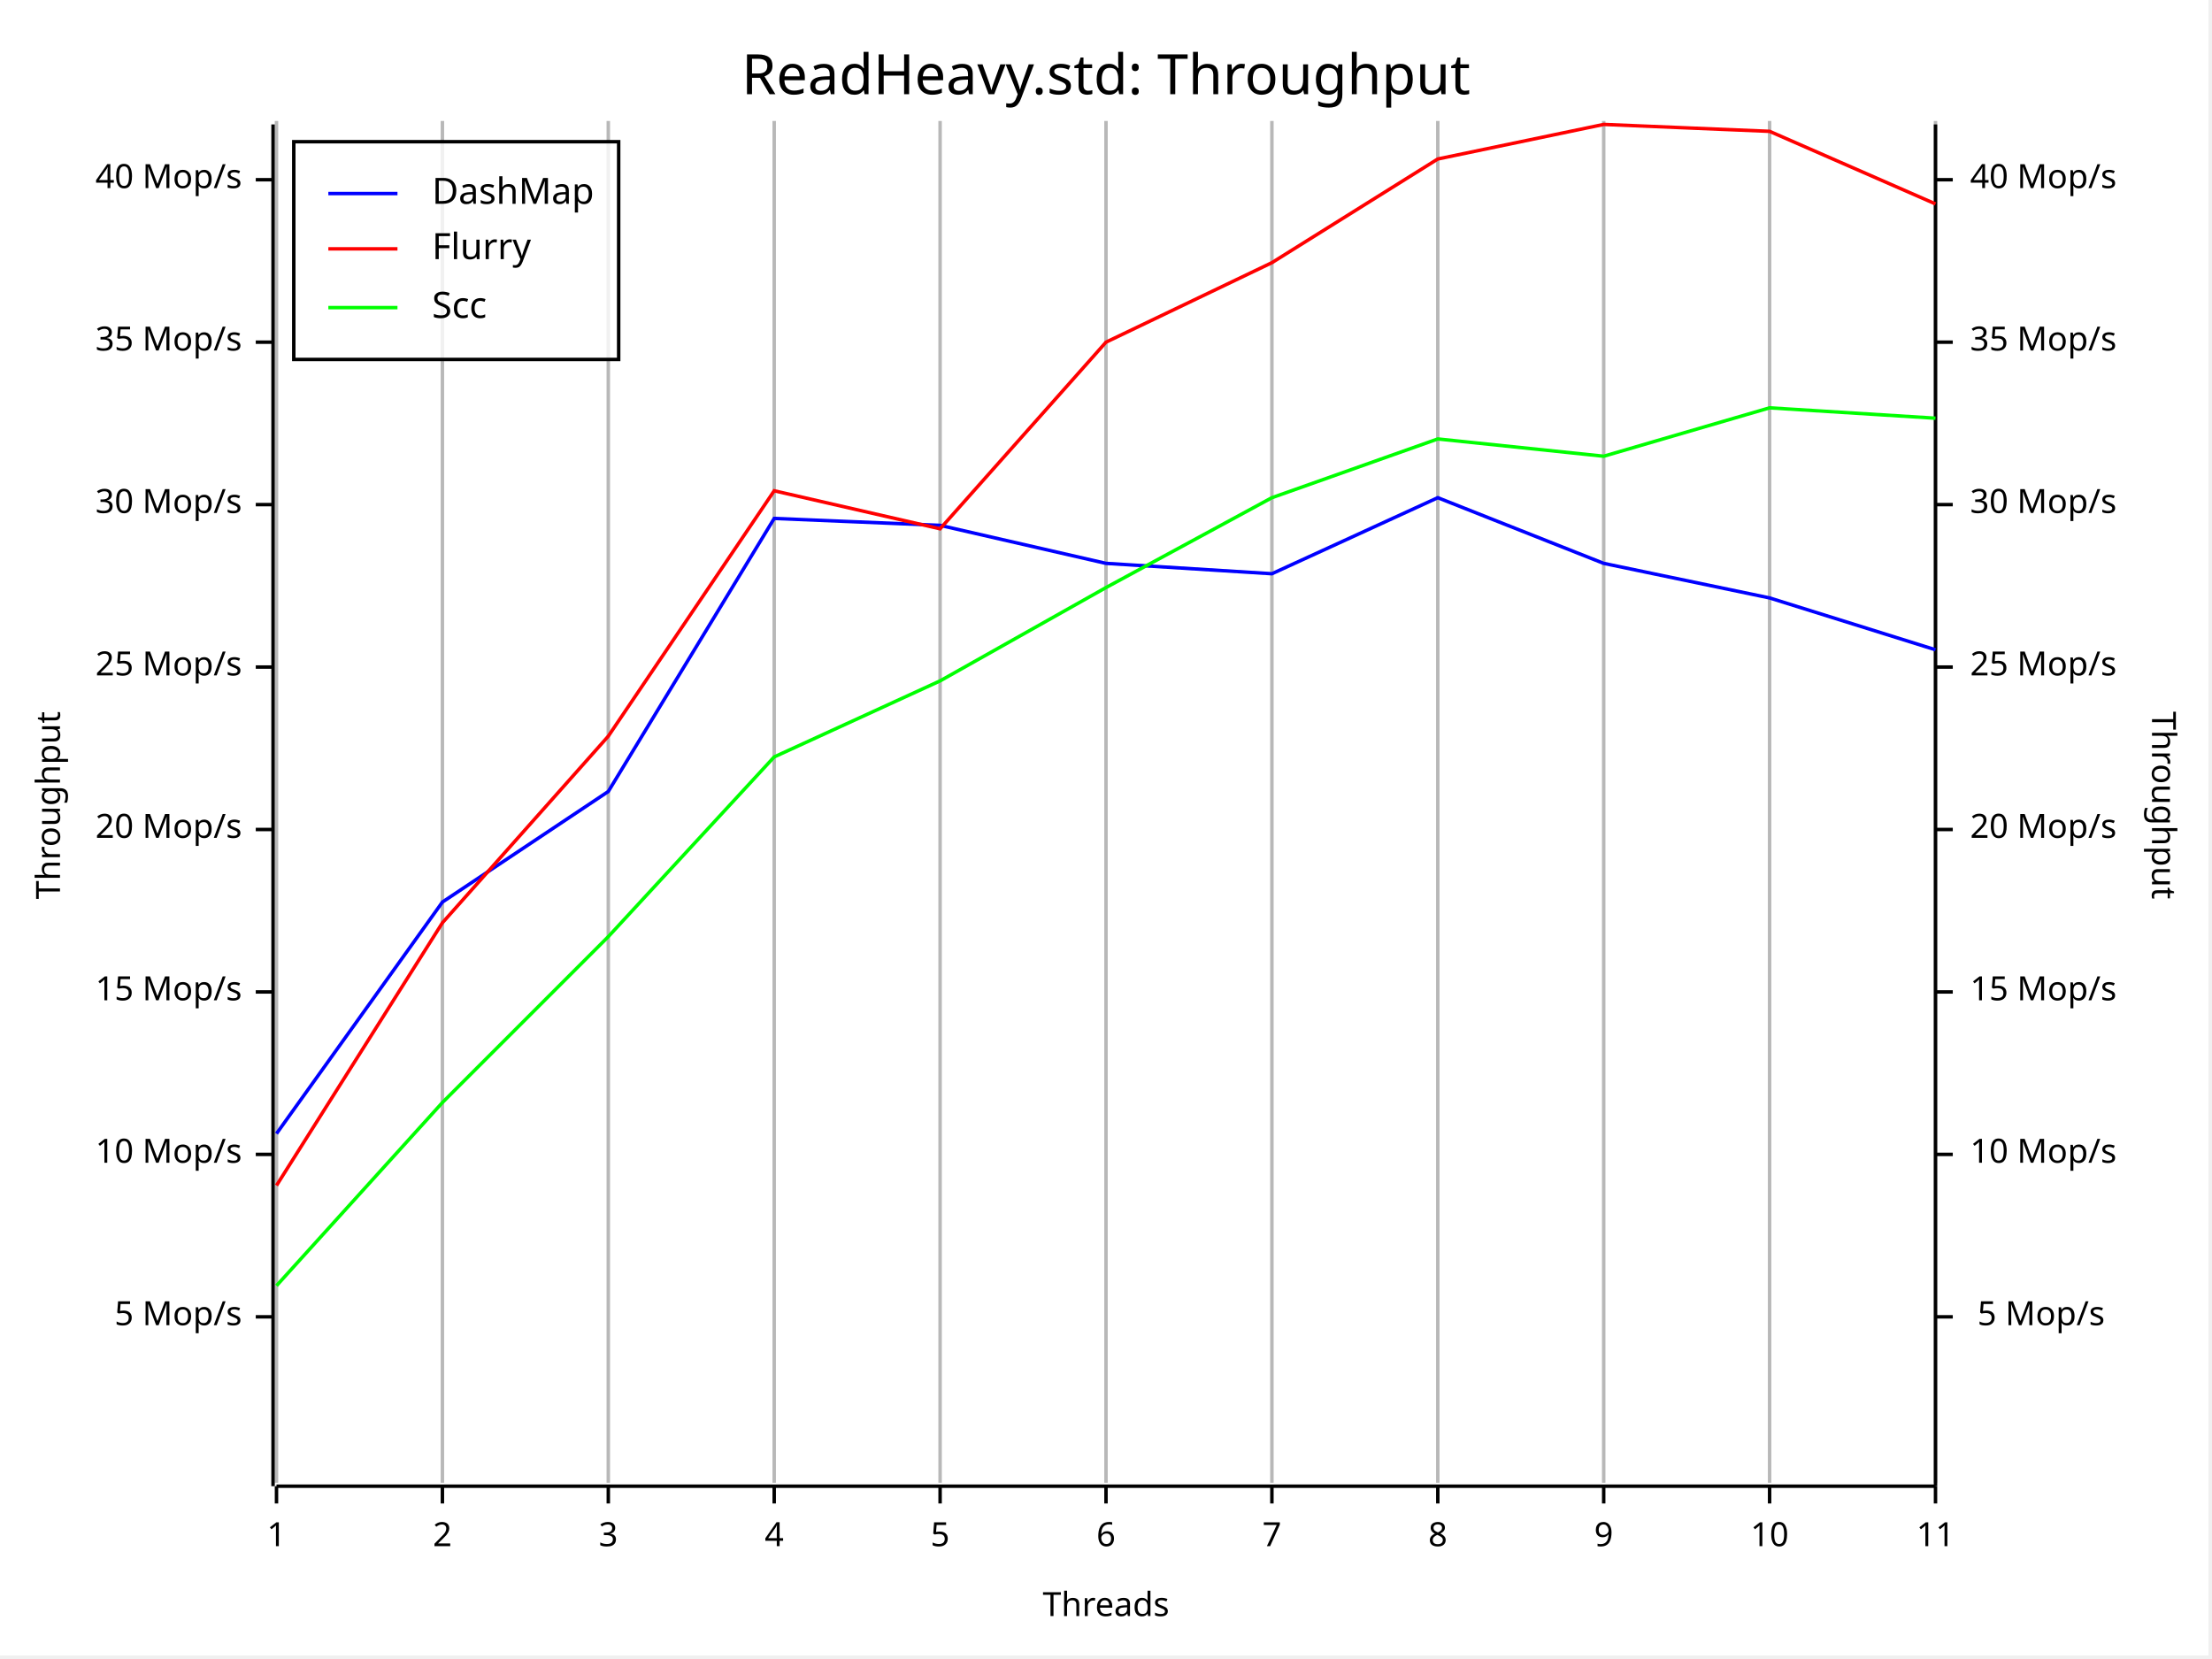
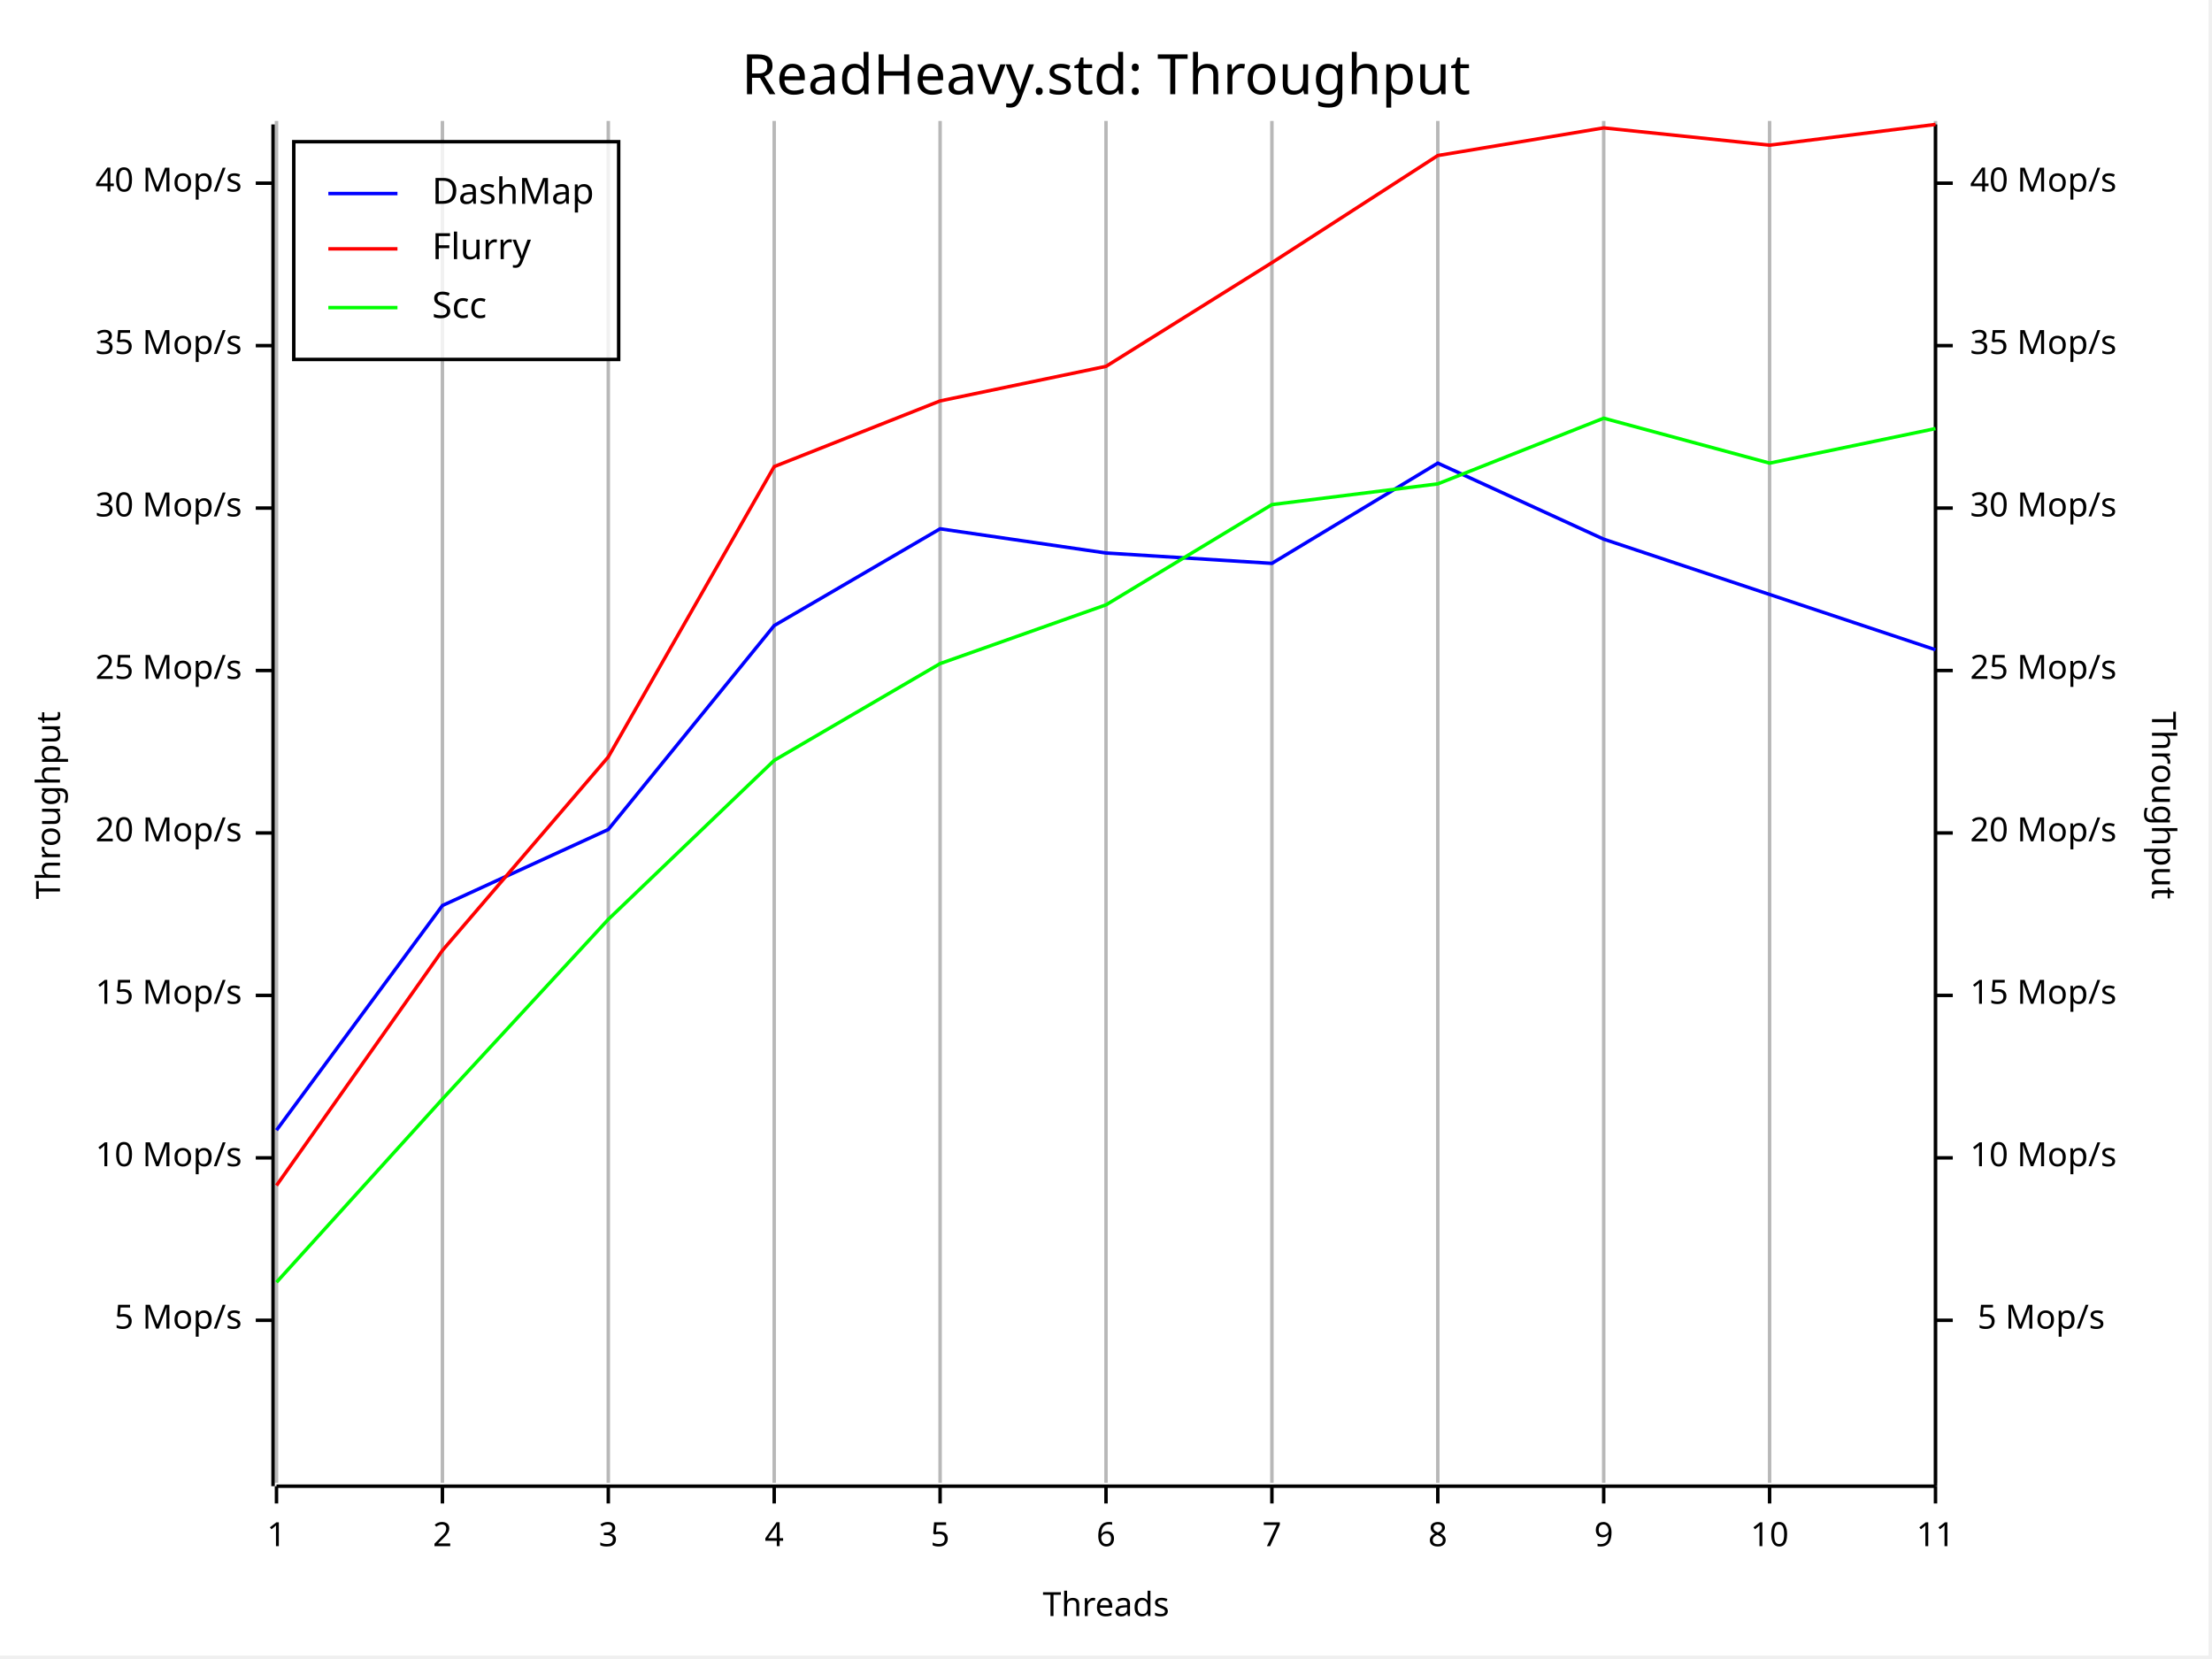
<svg xmlns="http://www.w3.org/2000/svg" width="640" height="480" viewBox="0 0 640 480">
  <rect x="0" y="0" width="639" height="479" opacity="1" fill="#FFFFFF" stroke="none" />
  <text x="320" y="15" dy="0.76em" text-anchor="middle" font-family="Fira Code" font-size="16.129" opacity="1" fill="#000000">
ReadHeavy.std: Throughput
</text>
  <line opacity="0.1" stroke="#000000" stroke-width="1" x1="80" y1="429" x2="80" y2="35" />
  <line opacity="0.1" stroke="#000000" stroke-width="1" x1="128" y1="429" x2="128" y2="35" />
  <line opacity="0.1" stroke="#000000" stroke-width="1" x1="176" y1="429" x2="176" y2="35" />
  <line opacity="0.1" stroke="#000000" stroke-width="1" x1="224" y1="429" x2="224" y2="35" />
  <line opacity="0.1" stroke="#000000" stroke-width="1" x1="272" y1="429" x2="272" y2="35" />
  <line opacity="0.1" stroke="#000000" stroke-width="1" x1="320" y1="429" x2="320" y2="35" />
  <line opacity="0.1" stroke="#000000" stroke-width="1" x1="368" y1="429" x2="368" y2="35" />
  <line opacity="0.1" stroke="#000000" stroke-width="1" x1="416" y1="429" x2="416" y2="35" />
  <line opacity="0.1" stroke="#000000" stroke-width="1" x1="464" y1="429" x2="464" y2="35" />
  <line opacity="0.1" stroke="#000000" stroke-width="1" x1="512" y1="429" x2="512" y2="35" />
  <line opacity="0.1" stroke="#000000" stroke-width="1" x1="560" y1="429" x2="560" y2="35" />
  <text x="10" y="233" dy="0.76em" text-anchor="middle" font-family="sans-serif" font-size="9.677" opacity="1" fill="#000000" transform="rotate(270, 10, 233)">
Throughput
</text>
  <text x="320" y="470" dy="-0.5ex" text-anchor="middle" font-family="sans-serif" font-size="9.677" opacity="1" fill="#000000">
Threads
</text>
  <text x="630" y="233" dy="0.76em" text-anchor="middle" font-family="sans-serif" font-size="9.677" opacity="1" fill="#000000" transform="rotate(90, 630, 233)">
Throughput
</text>
  <line opacity="0.2" stroke="#000000" stroke-width="1" x1="80" y1="429" x2="80" y2="35" />
  <line opacity="0.2" stroke="#000000" stroke-width="1" x1="128" y1="429" x2="128" y2="35" />
  <line opacity="0.2" stroke="#000000" stroke-width="1" x1="176" y1="429" x2="176" y2="35" />
  <line opacity="0.2" stroke="#000000" stroke-width="1" x1="224" y1="429" x2="224" y2="35" />
  <line opacity="0.2" stroke="#000000" stroke-width="1" x1="272" y1="429" x2="272" y2="35" />
  <line opacity="0.2" stroke="#000000" stroke-width="1" x1="320" y1="429" x2="320" y2="35" />
  <line opacity="0.2" stroke="#000000" stroke-width="1" x1="368" y1="429" x2="368" y2="35" />
  <line opacity="0.2" stroke="#000000" stroke-width="1" x1="416" y1="429" x2="416" y2="35" />
  <line opacity="0.2" stroke="#000000" stroke-width="1" x1="464" y1="429" x2="464" y2="35" />
  <line opacity="0.2" stroke="#000000" stroke-width="1" x1="512" y1="429" x2="512" y2="35" />
  <line opacity="0.2" stroke="#000000" stroke-width="1" x1="560" y1="429" x2="560" y2="35" />
  <polyline fill="none" opacity="1" stroke="#000000" stroke-width="1" points="79,36 79,430 " />
-   <text x="70" y="381" dy="0.5ex" text-anchor="end" font-family="sans-serif" font-size="9.677" opacity="1" fill="#000000">
+   <text x="70" y="382" dy="0.5ex" text-anchor="end" font-family="sans-serif" font-size="9.677" opacity="1" fill="#000000">
5 Mop/s
</text>
-   <polyline fill="none" opacity="1" stroke="#000000" stroke-width="1" points="74,381 79,381 " />
-   <text x="70" y="334" dy="0.5ex" text-anchor="end" font-family="sans-serif" font-size="9.677" opacity="1" fill="#000000">
+   <polyline fill="none" opacity="1" stroke="#000000" stroke-width="1" points="74,382 79,382 " />
+   <text x="70" y="335" dy="0.5ex" text-anchor="end" font-family="sans-serif" font-size="9.677" opacity="1" fill="#000000">
10 Mop/s
</text>
-   <polyline fill="none" opacity="1" stroke="#000000" stroke-width="1" points="74,334 79,334 " />
-   <text x="70" y="287" dy="0.5ex" text-anchor="end" font-family="sans-serif" font-size="9.677" opacity="1" fill="#000000">
+   <polyline fill="none" opacity="1" stroke="#000000" stroke-width="1" points="74,335 79,335 " />
+   <text x="70" y="288" dy="0.5ex" text-anchor="end" font-family="sans-serif" font-size="9.677" opacity="1" fill="#000000">
15 Mop/s
</text>
-   <polyline fill="none" opacity="1" stroke="#000000" stroke-width="1" points="74,287 79,287 " />
-   <text x="70" y="240" dy="0.5ex" text-anchor="end" font-family="sans-serif" font-size="9.677" opacity="1" fill="#000000">
+   <polyline fill="none" opacity="1" stroke="#000000" stroke-width="1" points="74,288 79,288 " />
+   <text x="70" y="241" dy="0.5ex" text-anchor="end" font-family="sans-serif" font-size="9.677" opacity="1" fill="#000000">
20 Mop/s
</text>
-   <polyline fill="none" opacity="1" stroke="#000000" stroke-width="1" points="74,240 79,240 " />
-   <text x="70" y="193" dy="0.5ex" text-anchor="end" font-family="sans-serif" font-size="9.677" opacity="1" fill="#000000">
+   <polyline fill="none" opacity="1" stroke="#000000" stroke-width="1" points="74,241 79,241 " />
+   <text x="70" y="194" dy="0.5ex" text-anchor="end" font-family="sans-serif" font-size="9.677" opacity="1" fill="#000000">
25 Mop/s
</text>
-   <polyline fill="none" opacity="1" stroke="#000000" stroke-width="1" points="74,193 79,193 " />
-   <text x="70" y="146" dy="0.5ex" text-anchor="end" font-family="sans-serif" font-size="9.677" opacity="1" fill="#000000">
+   <polyline fill="none" opacity="1" stroke="#000000" stroke-width="1" points="74,194 79,194 " />
+   <text x="70" y="147" dy="0.5ex" text-anchor="end" font-family="sans-serif" font-size="9.677" opacity="1" fill="#000000">
30 Mop/s
</text>
-   <polyline fill="none" opacity="1" stroke="#000000" stroke-width="1" points="74,146 79,146 " />
-   <text x="70" y="99" dy="0.5ex" text-anchor="end" font-family="sans-serif" font-size="9.677" opacity="1" fill="#000000">
+   <polyline fill="none" opacity="1" stroke="#000000" stroke-width="1" points="74,147 79,147 " />
+   <text x="70" y="100" dy="0.5ex" text-anchor="end" font-family="sans-serif" font-size="9.677" opacity="1" fill="#000000">
35 Mop/s
</text>
-   <polyline fill="none" opacity="1" stroke="#000000" stroke-width="1" points="74,99 79,99 " />
-   <text x="70" y="52" dy="0.5ex" text-anchor="end" font-family="sans-serif" font-size="9.677" opacity="1" fill="#000000">
+   <polyline fill="none" opacity="1" stroke="#000000" stroke-width="1" points="74,100 79,100 " />
+   <text x="70" y="53" dy="0.5ex" text-anchor="end" font-family="sans-serif" font-size="9.677" opacity="1" fill="#000000">
40 Mop/s
</text>
-   <polyline fill="none" opacity="1" stroke="#000000" stroke-width="1" points="74,52 79,52 " />
+   <polyline fill="none" opacity="1" stroke="#000000" stroke-width="1" points="74,53 79,53 " />
  <polyline fill="none" opacity="1" stroke="#000000" stroke-width="1" points="80,430 560,430 " />
  <text x="80" y="440" dy="0.76em" text-anchor="middle" font-family="sans-serif" font-size="9.677" opacity="1" fill="#000000">
1
</text>
  <polyline fill="none" opacity="1" stroke="#000000" stroke-width="1" points="80,430 80,435 " />
  <text x="128" y="440" dy="0.76em" text-anchor="middle" font-family="sans-serif" font-size="9.677" opacity="1" fill="#000000">
2
</text>
  <polyline fill="none" opacity="1" stroke="#000000" stroke-width="1" points="128,430 128,435 " />
  <text x="176" y="440" dy="0.76em" text-anchor="middle" font-family="sans-serif" font-size="9.677" opacity="1" fill="#000000">
3
</text>
  <polyline fill="none" opacity="1" stroke="#000000" stroke-width="1" points="176,430 176,435 " />
  <text x="224" y="440" dy="0.76em" text-anchor="middle" font-family="sans-serif" font-size="9.677" opacity="1" fill="#000000">
4
</text>
  <polyline fill="none" opacity="1" stroke="#000000" stroke-width="1" points="224,430 224,435 " />
  <text x="272" y="440" dy="0.76em" text-anchor="middle" font-family="sans-serif" font-size="9.677" opacity="1" fill="#000000">
5
</text>
  <polyline fill="none" opacity="1" stroke="#000000" stroke-width="1" points="272,430 272,435 " />
  <text x="320" y="440" dy="0.76em" text-anchor="middle" font-family="sans-serif" font-size="9.677" opacity="1" fill="#000000">
6
</text>
  <polyline fill="none" opacity="1" stroke="#000000" stroke-width="1" points="320,430 320,435 " />
  <text x="368" y="440" dy="0.76em" text-anchor="middle" font-family="sans-serif" font-size="9.677" opacity="1" fill="#000000">
7
</text>
  <polyline fill="none" opacity="1" stroke="#000000" stroke-width="1" points="368,430 368,435 " />
  <text x="416" y="440" dy="0.76em" text-anchor="middle" font-family="sans-serif" font-size="9.677" opacity="1" fill="#000000">
8
</text>
  <polyline fill="none" opacity="1" stroke="#000000" stroke-width="1" points="416,430 416,435 " />
  <text x="464" y="440" dy="0.76em" text-anchor="middle" font-family="sans-serif" font-size="9.677" opacity="1" fill="#000000">
9
</text>
  <polyline fill="none" opacity="1" stroke="#000000" stroke-width="1" points="464,430 464,435 " />
  <text x="512" y="440" dy="0.76em" text-anchor="middle" font-family="sans-serif" font-size="9.677" opacity="1" fill="#000000">
10
</text>
  <polyline fill="none" opacity="1" stroke="#000000" stroke-width="1" points="512,430 512,435 " />
  <text x="560" y="440" dy="0.76em" text-anchor="middle" font-family="sans-serif" font-size="9.677" opacity="1" fill="#000000">
11
</text>
  <polyline fill="none" opacity="1" stroke="#000000" stroke-width="1" points="560,430 560,435 " />
  <polyline fill="none" opacity="1" stroke="#000000" stroke-width="1" points="560,36 560,430 " />
-   <text x="609" y="381" dy="0.5ex" text-anchor="end" font-family="sans-serif" font-size="9.677" opacity="1" fill="#000000">
+   <text x="609" y="382" dy="0.5ex" text-anchor="end" font-family="sans-serif" font-size="9.677" opacity="1" fill="#000000">
5 Mop/s
</text>
-   <polyline fill="none" opacity="1" stroke="#000000" stroke-width="1" points="560,381 565,381 " />
-   <text x="570" y="334" dy="0.5ex" text-anchor="start" font-family="sans-serif" font-size="9.677" opacity="1" fill="#000000">
+   <polyline fill="none" opacity="1" stroke="#000000" stroke-width="1" points="560,382 565,382 " />
+   <text x="570" y="335" dy="0.5ex" text-anchor="start" font-family="sans-serif" font-size="9.677" opacity="1" fill="#000000">
10 Mop/s
</text>
-   <polyline fill="none" opacity="1" stroke="#000000" stroke-width="1" points="560,334 565,334 " />
-   <text x="570" y="287" dy="0.5ex" text-anchor="start" font-family="sans-serif" font-size="9.677" opacity="1" fill="#000000">
+   <polyline fill="none" opacity="1" stroke="#000000" stroke-width="1" points="560,335 565,335 " />
+   <text x="570" y="288" dy="0.5ex" text-anchor="start" font-family="sans-serif" font-size="9.677" opacity="1" fill="#000000">
15 Mop/s
</text>
-   <polyline fill="none" opacity="1" stroke="#000000" stroke-width="1" points="560,287 565,287 " />
-   <text x="570" y="240" dy="0.5ex" text-anchor="start" font-family="sans-serif" font-size="9.677" opacity="1" fill="#000000">
+   <polyline fill="none" opacity="1" stroke="#000000" stroke-width="1" points="560,288 565,288 " />
+   <text x="570" y="241" dy="0.5ex" text-anchor="start" font-family="sans-serif" font-size="9.677" opacity="1" fill="#000000">
20 Mop/s
</text>
-   <polyline fill="none" opacity="1" stroke="#000000" stroke-width="1" points="560,240 565,240 " />
-   <text x="570" y="193" dy="0.5ex" text-anchor="start" font-family="sans-serif" font-size="9.677" opacity="1" fill="#000000">
+   <polyline fill="none" opacity="1" stroke="#000000" stroke-width="1" points="560,241 565,241 " />
+   <text x="570" y="194" dy="0.5ex" text-anchor="start" font-family="sans-serif" font-size="9.677" opacity="1" fill="#000000">
25 Mop/s
</text>
-   <polyline fill="none" opacity="1" stroke="#000000" stroke-width="1" points="560,193 565,193 " />
-   <text x="570" y="146" dy="0.5ex" text-anchor="start" font-family="sans-serif" font-size="9.677" opacity="1" fill="#000000">
+   <polyline fill="none" opacity="1" stroke="#000000" stroke-width="1" points="560,194 565,194 " />
+   <text x="570" y="147" dy="0.5ex" text-anchor="start" font-family="sans-serif" font-size="9.677" opacity="1" fill="#000000">
30 Mop/s
</text>
-   <polyline fill="none" opacity="1" stroke="#000000" stroke-width="1" points="560,146 565,146 " />
-   <text x="570" y="99" dy="0.5ex" text-anchor="start" font-family="sans-serif" font-size="9.677" opacity="1" fill="#000000">
+   <polyline fill="none" opacity="1" stroke="#000000" stroke-width="1" points="560,147 565,147 " />
+   <text x="570" y="100" dy="0.5ex" text-anchor="start" font-family="sans-serif" font-size="9.677" opacity="1" fill="#000000">
35 Mop/s
</text>
-   <polyline fill="none" opacity="1" stroke="#000000" stroke-width="1" points="560,99 565,99 " />
-   <text x="570" y="52" dy="0.5ex" text-anchor="start" font-family="sans-serif" font-size="9.677" opacity="1" fill="#000000">
+   <polyline fill="none" opacity="1" stroke="#000000" stroke-width="1" points="560,100 565,100 " />
+   <text x="570" y="53" dy="0.5ex" text-anchor="start" font-family="sans-serif" font-size="9.677" opacity="1" fill="#000000">
40 Mop/s
</text>
-   <polyline fill="none" opacity="1" stroke="#000000" stroke-width="1" points="560,52 565,52 " />
-   <polyline fill="none" opacity="1" stroke="#0000FF" stroke-width="1" points="80,328 128,261 176,229 224,150 272,152 320,163 368,166 416,144 464,163 512,173 560,188 " />
-   <polyline fill="none" opacity="1" stroke="#FF0000" stroke-width="1" points="80,343 128,267 176,213 224,142 272,153 320,99 368,76 416,46 464,36 512,38 560,59 " />
-   <polyline fill="none" opacity="1" stroke="#00FF00" stroke-width="1" points="80,372 128,319 176,271 224,219 272,197 320,170 368,144 416,127 464,132 512,118 560,121 " />
+   <polyline fill="none" opacity="1" stroke="#000000" stroke-width="1" points="560,53 565,53 " />
+   <polyline fill="none" opacity="1" stroke="#0000FF" stroke-width="1" points="80,327 128,262 176,240 224,181 272,153 320,160 368,163 416,134 464,156 512,172 560,188 " />
+   <polyline fill="none" opacity="1" stroke="#FF0000" stroke-width="1" points="80,343 128,275 176,219 224,135 272,116 320,106 368,76 416,45 464,37 512,42 560,36 " />
+   <polyline fill="none" opacity="1" stroke="#00FF00" stroke-width="1" points="80,371 128,318 176,266 224,220 272,192 320,175 368,146 416,140 464,121 512,134 560,124 " />
  <rect x="85" y="41" width="94" height="63" opacity="0.8" fill="#FFFFFF" stroke="none" />
  <rect x="85" y="41" width="94" height="63" opacity="1" fill="none" stroke="#000000" />
  <text x="125" y="51" dy="0.76em" text-anchor="start" font-family="Fira Code" font-size="10.484" opacity="1" fill="#000000">
DashMap
</text>
  <text x="125" y="67" dy="0.76em" text-anchor="start" font-family="Fira Code" font-size="10.484" opacity="1" fill="#000000">
Flurry
</text>
  <text x="125" y="84" dy="0.76em" text-anchor="start" font-family="Fira Code" font-size="10.484" opacity="1" fill="#000000">
Scc
</text>
  <polyline fill="none" opacity="1" stroke="#0000FF" stroke-width="1" points="95,56 115,56 " />
  <polyline fill="none" opacity="1" stroke="#FF0000" stroke-width="1" points="95,72 115,72 " />
  <polyline fill="none" opacity="1" stroke="#00FF00" stroke-width="1" points="95,89 115,89 " />
</svg>
